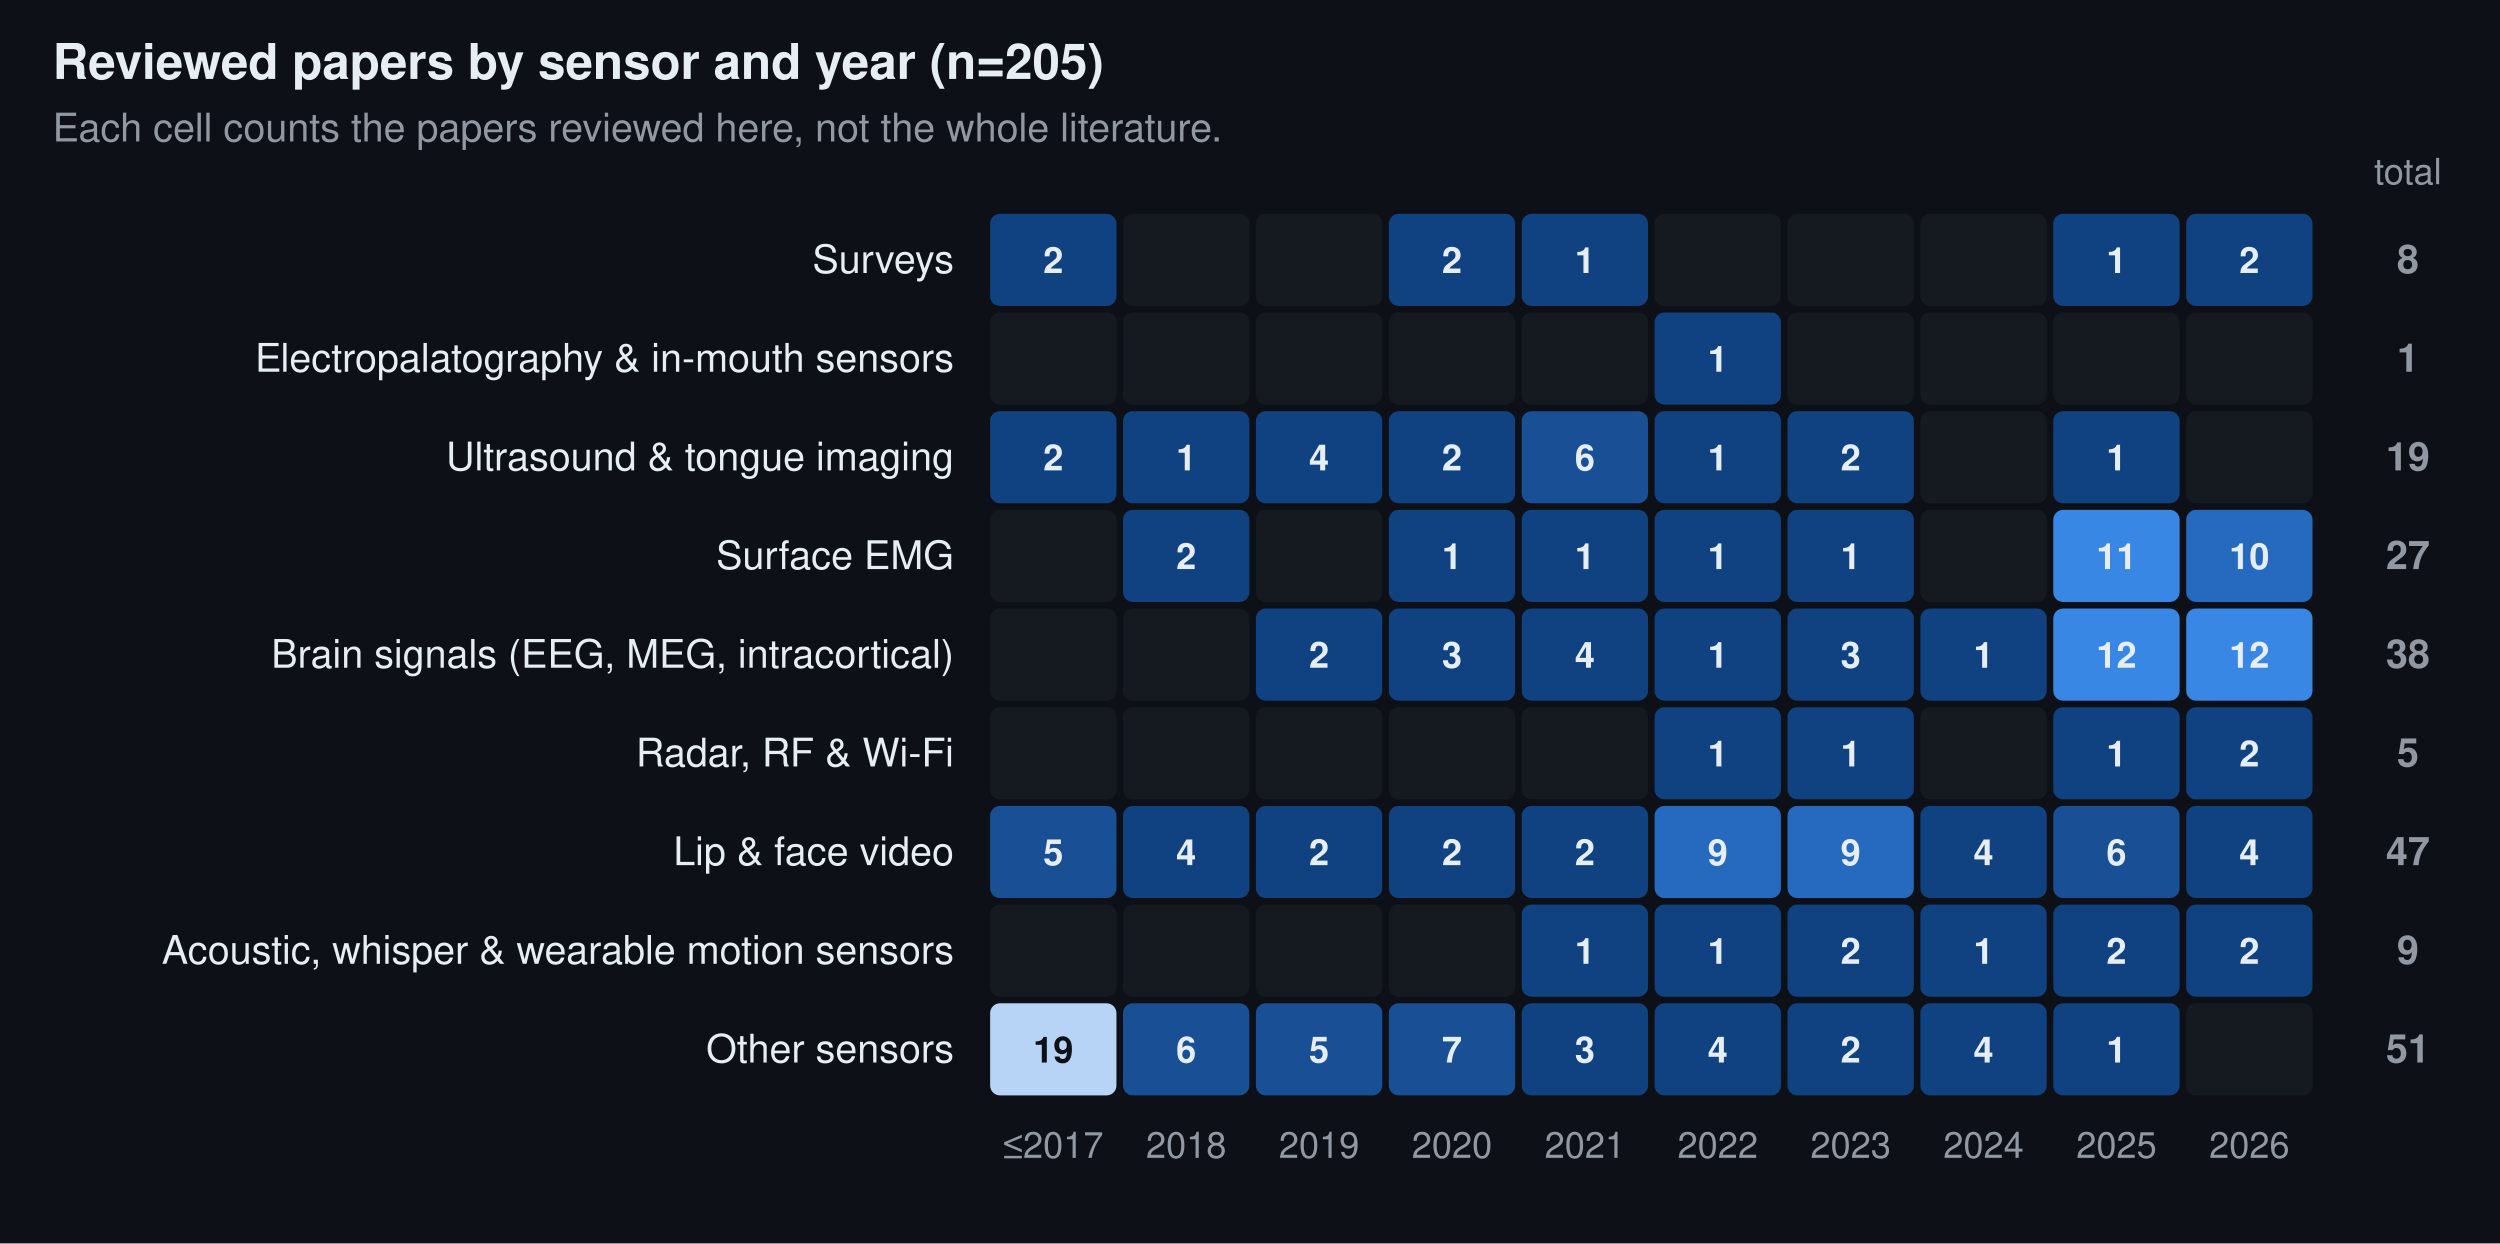
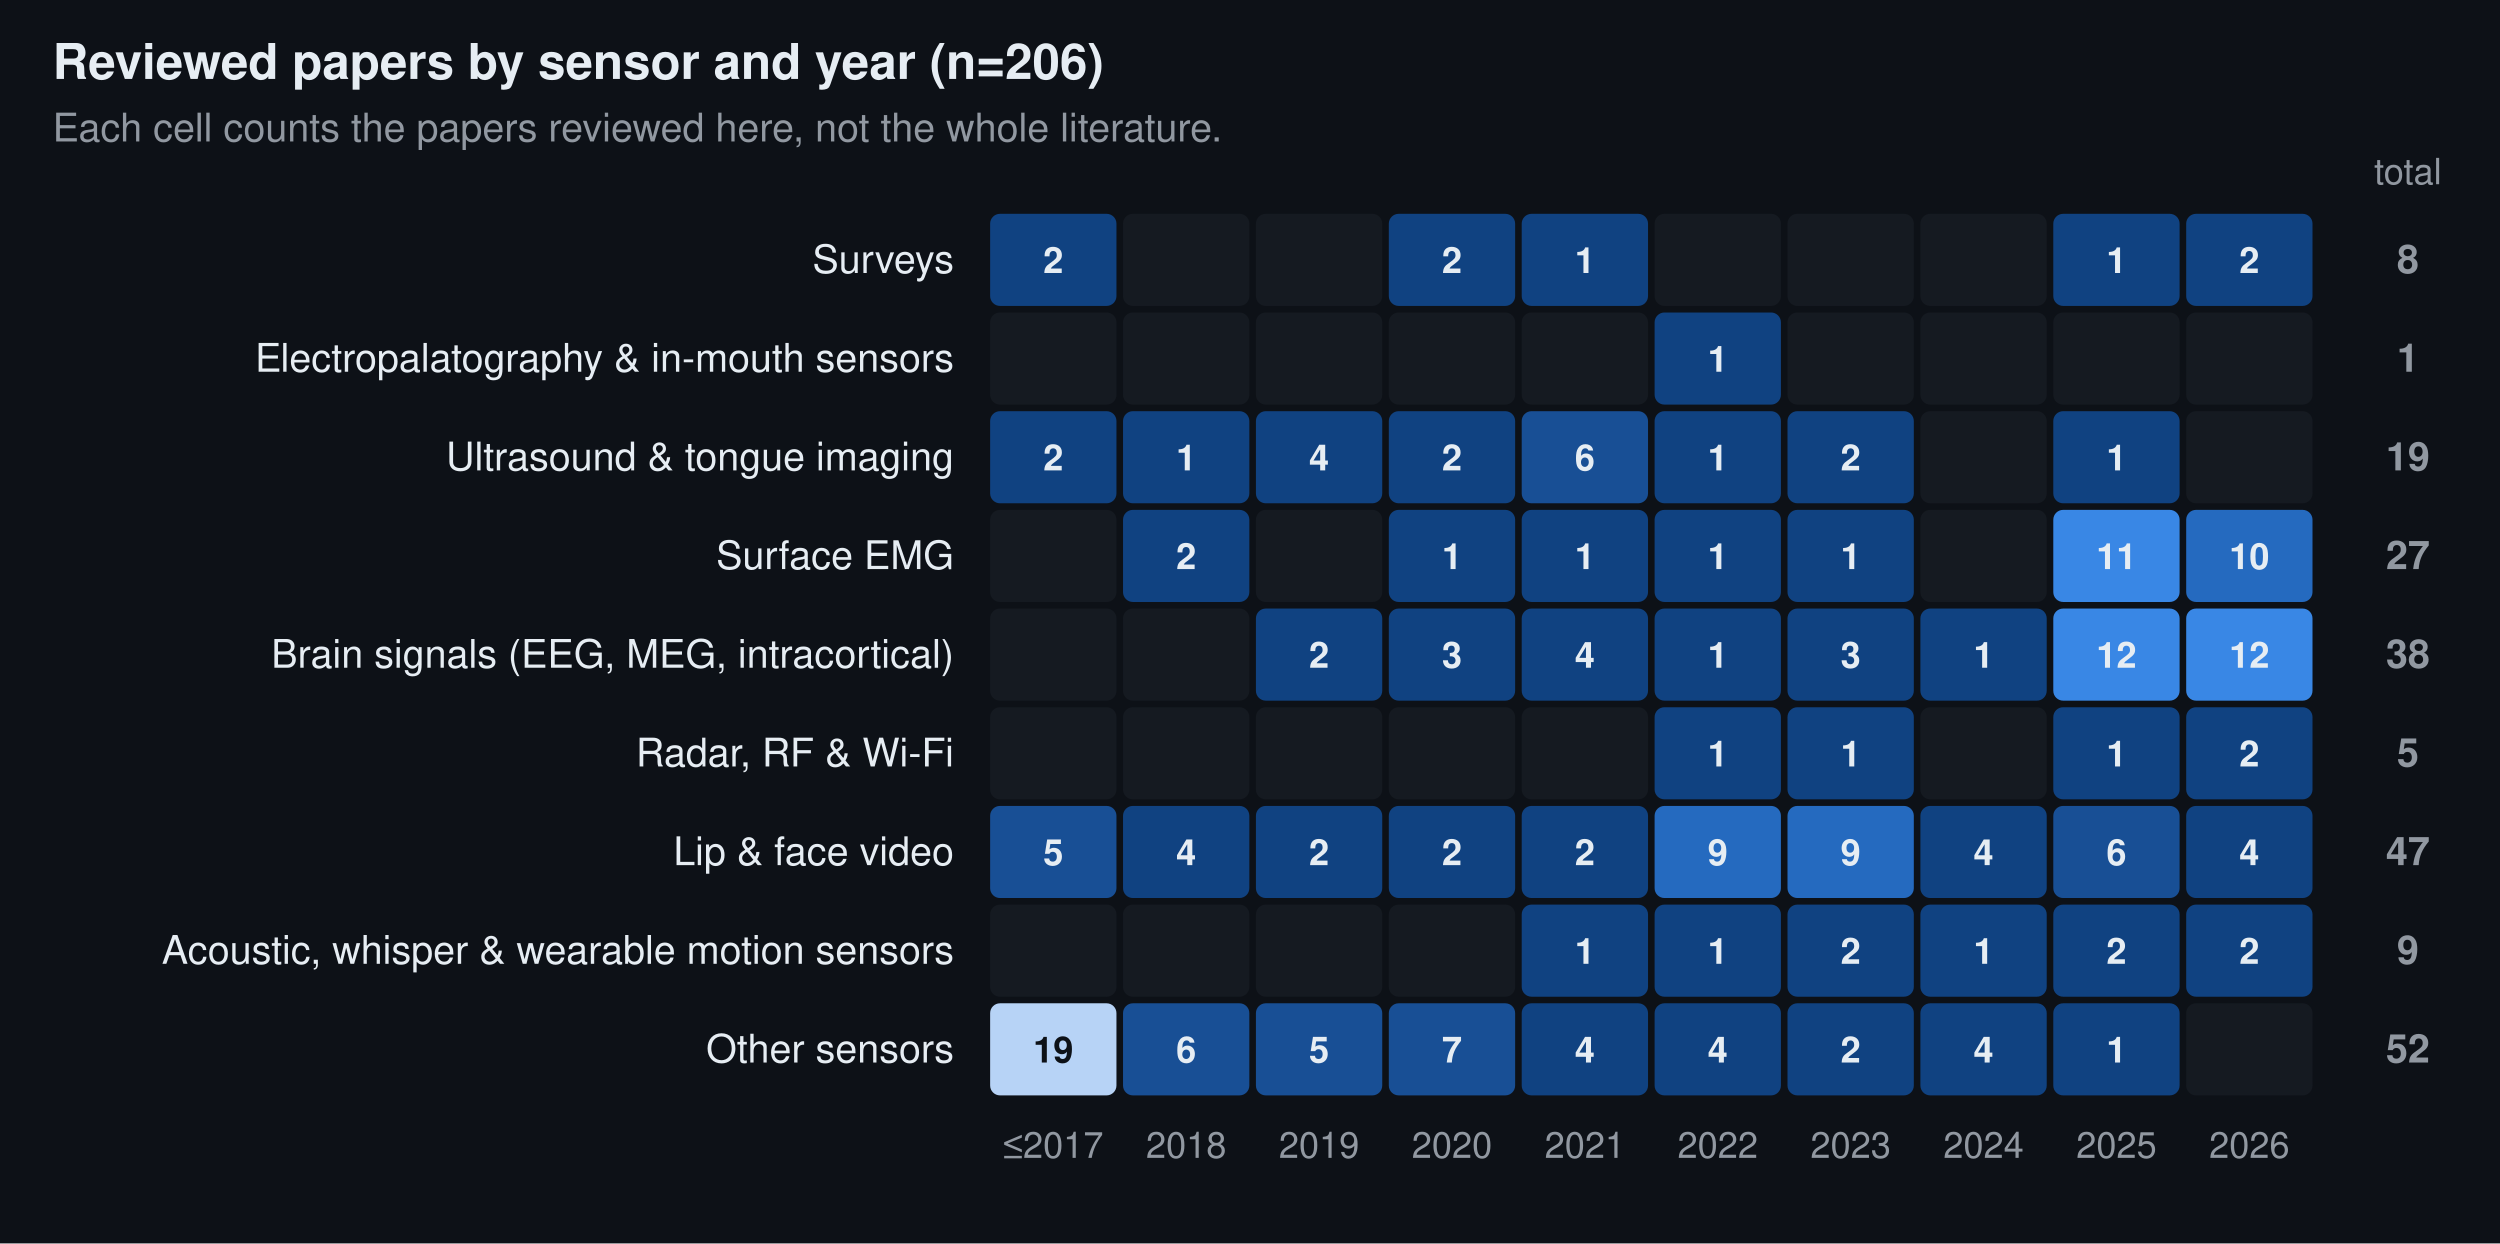
- <svg xmlns="http://www.w3.org/2000/svg" width="760" height="378" viewBox="0 0 760 378" font-family="-apple-system, BlinkMacSystemFont, 'Segoe UI', Helvetica, Arial, sans-serif" role="img" aria-label="Reviewed papers by sensor and year (n=205)">
+ <svg xmlns="http://www.w3.org/2000/svg" width="760" height="378" viewBox="0 0 760 378" font-family="-apple-system, BlinkMacSystemFont, 'Segoe UI', Helvetica, Arial, sans-serif" role="img" aria-label="Reviewed papers by sensor and year (n=206)">
  <rect width="760" height="378" fill="#0d1117" />
-   <text x="16.0" y="24.0" font-size="15" fill="#e6edf3" text-anchor="start" font-weight="600">Reviewed papers by sensor and year (n=205)</text>
+   <text x="16.0" y="24.0" font-size="15" fill="#e6edf3" text-anchor="start" font-weight="600">Reviewed papers by sensor and year (n=206)</text>
  <text x="16.0" y="43.0" font-size="12" fill="#9198a1" text-anchor="start">Each cell counts the papers reviewed here, not the whole literature.</text>
  <text x="320.2" y="352.0" font-size="11" fill="#9198a1" text-anchor="middle">≤2017</text>
  <text x="360.6" y="352.0" font-size="11" fill="#9198a1" text-anchor="middle">2018</text>
  <text x="401.0" y="352.0" font-size="11" fill="#9198a1" text-anchor="middle">2019</text>
  <text x="441.4" y="352.0" font-size="11" fill="#9198a1" text-anchor="middle">2020</text>
  <text x="481.8" y="352.0" font-size="11" fill="#9198a1" text-anchor="middle">2021</text>
  <text x="522.2" y="352.0" font-size="11" fill="#9198a1" text-anchor="middle">2022</text>
  <text x="562.6" y="352.0" font-size="11" fill="#9198a1" text-anchor="middle">2023</text>
  <text x="603.0" y="352.0" font-size="11" fill="#9198a1" text-anchor="middle">2024</text>
  <text x="643.4" y="352.0" font-size="11" fill="#9198a1" text-anchor="middle">2025</text>
  <text x="683.8" y="352.0" font-size="11" fill="#9198a1" text-anchor="middle">2026</text>
  <text x="732.0" y="56.0" font-size="11" fill="#9198a1" text-anchor="middle">total</text>
  <text x="290.0" y="83.0" font-size="12" fill="#e6edf3" text-anchor="end">Surveys</text>
  <rect x="301.0" y="65.0" width="38.4" height="28.0" rx="3" fill="#104281" />
  <text x="320.2" y="83.0" font-size="11" fill="#e6edf3" text-anchor="middle" font-weight="600">2</text>
  <rect x="341.4" y="65.0" width="38.4" height="28.0" rx="3" fill="#151a21" />
  <rect x="381.8" y="65.0" width="38.4" height="28.0" rx="3" fill="#151a21" />
  <rect x="422.2" y="65.0" width="38.4" height="28.0" rx="3" fill="#104281" />
  <text x="441.4" y="83.0" font-size="11" fill="#e6edf3" text-anchor="middle" font-weight="600">2</text>
  <rect x="462.6" y="65.0" width="38.4" height="28.0" rx="3" fill="#104281" />
  <text x="481.8" y="83.0" font-size="11" fill="#e6edf3" text-anchor="middle" font-weight="600">1</text>
  <rect x="503.0" y="65.0" width="38.4" height="28.0" rx="3" fill="#151a21" />
  <rect x="543.4" y="65.0" width="38.4" height="28.0" rx="3" fill="#151a21" />
  <rect x="583.8" y="65.0" width="38.4" height="28.0" rx="3" fill="#151a21" />
  <rect x="624.2" y="65.0" width="38.4" height="28.0" rx="3" fill="#104281" />
  <text x="643.4" y="83.0" font-size="11" fill="#e6edf3" text-anchor="middle" font-weight="600">1</text>
  <rect x="664.6" y="65.0" width="38.4" height="28.0" rx="3" fill="#104281" />
  <text x="683.8" y="83.0" font-size="11" fill="#e6edf3" text-anchor="middle" font-weight="600">2</text>
  <text x="732.0" y="83.0" font-size="12" fill="#9198a1" text-anchor="middle" font-weight="600">8</text>
  <text x="290.0" y="113.0" font-size="12" fill="#e6edf3" text-anchor="end">Electropalatography &amp; in-mouth sensors</text>
  <rect x="301.0" y="95.0" width="38.4" height="28.0" rx="3" fill="#151a21" />
  <rect x="341.4" y="95.0" width="38.4" height="28.0" rx="3" fill="#151a21" />
  <rect x="381.8" y="95.0" width="38.4" height="28.0" rx="3" fill="#151a21" />
  <rect x="422.2" y="95.0" width="38.4" height="28.0" rx="3" fill="#151a21" />
  <rect x="462.6" y="95.0" width="38.4" height="28.0" rx="3" fill="#151a21" />
  <rect x="503.0" y="95.0" width="38.4" height="28.0" rx="3" fill="#104281" />
  <text x="522.2" y="113.0" font-size="11" fill="#e6edf3" text-anchor="middle" font-weight="600">1</text>
  <rect x="543.4" y="95.0" width="38.4" height="28.0" rx="3" fill="#151a21" />
  <rect x="583.8" y="95.0" width="38.4" height="28.0" rx="3" fill="#151a21" />
  <rect x="624.2" y="95.0" width="38.4" height="28.0" rx="3" fill="#151a21" />
  <rect x="664.6" y="95.0" width="38.4" height="28.0" rx="3" fill="#151a21" />
  <text x="732.0" y="113.0" font-size="12" fill="#9198a1" text-anchor="middle" font-weight="600">1</text>
  <text x="290.0" y="143.0" font-size="12" fill="#e6edf3" text-anchor="end">Ultrasound &amp; tongue imaging</text>
  <rect x="301.0" y="125.0" width="38.4" height="28.0" rx="3" fill="#104281" />
  <text x="320.2" y="143.0" font-size="11" fill="#e6edf3" text-anchor="middle" font-weight="600">2</text>
  <rect x="341.4" y="125.0" width="38.4" height="28.0" rx="3" fill="#104281" />
  <text x="360.6" y="143.0" font-size="11" fill="#e6edf3" text-anchor="middle" font-weight="600">1</text>
  <rect x="381.8" y="125.0" width="38.4" height="28.0" rx="3" fill="#104281" />
  <text x="401.0" y="143.0" font-size="11" fill="#e6edf3" text-anchor="middle" font-weight="600">4</text>
  <rect x="422.2" y="125.0" width="38.4" height="28.0" rx="3" fill="#104281" />
  <text x="441.4" y="143.0" font-size="11" fill="#e6edf3" text-anchor="middle" font-weight="600">2</text>
  <rect x="462.6" y="125.0" width="38.4" height="28.0" rx="3" fill="#184f95" />
  <text x="481.8" y="143.0" font-size="11" fill="#e6edf3" text-anchor="middle" font-weight="600">6</text>
  <rect x="503.0" y="125.0" width="38.4" height="28.0" rx="3" fill="#104281" />
  <text x="522.2" y="143.0" font-size="11" fill="#e6edf3" text-anchor="middle" font-weight="600">1</text>
  <rect x="543.4" y="125.0" width="38.4" height="28.0" rx="3" fill="#104281" />
  <text x="562.6" y="143.0" font-size="11" fill="#e6edf3" text-anchor="middle" font-weight="600">2</text>
  <rect x="583.8" y="125.0" width="38.4" height="28.0" rx="3" fill="#151a21" />
  <rect x="624.2" y="125.0" width="38.4" height="28.0" rx="3" fill="#104281" />
  <text x="643.4" y="143.0" font-size="11" fill="#e6edf3" text-anchor="middle" font-weight="600">1</text>
  <rect x="664.6" y="125.0" width="38.4" height="28.0" rx="3" fill="#151a21" />
  <text x="732.0" y="143.0" font-size="12" fill="#9198a1" text-anchor="middle" font-weight="600">19</text>
  <text x="290.0" y="173.0" font-size="12" fill="#e6edf3" text-anchor="end">Surface EMG</text>
  <rect x="301.0" y="155.0" width="38.4" height="28.0" rx="3" fill="#151a21" />
  <rect x="341.4" y="155.0" width="38.4" height="28.0" rx="3" fill="#104281" />
  <text x="360.6" y="173.0" font-size="11" fill="#e6edf3" text-anchor="middle" font-weight="600">2</text>
  <rect x="381.8" y="155.0" width="38.4" height="28.0" rx="3" fill="#151a21" />
  <rect x="422.2" y="155.0" width="38.4" height="28.0" rx="3" fill="#104281" />
  <text x="441.4" y="173.0" font-size="11" fill="#e6edf3" text-anchor="middle" font-weight="600">1</text>
  <rect x="462.6" y="155.0" width="38.4" height="28.0" rx="3" fill="#104281" />
  <text x="481.8" y="173.0" font-size="11" fill="#e6edf3" text-anchor="middle" font-weight="600">1</text>
  <rect x="503.0" y="155.0" width="38.4" height="28.0" rx="3" fill="#104281" />
  <text x="522.2" y="173.0" font-size="11" fill="#e6edf3" text-anchor="middle" font-weight="600">1</text>
  <rect x="543.4" y="155.0" width="38.4" height="28.0" rx="3" fill="#104281" />
  <text x="562.6" y="173.0" font-size="11" fill="#e6edf3" text-anchor="middle" font-weight="600">1</text>
  <rect x="583.8" y="155.0" width="38.4" height="28.0" rx="3" fill="#151a21" />
  <rect x="624.2" y="155.0" width="38.4" height="28.0" rx="3" fill="#3987e5" />
  <text x="643.4" y="173.0" font-size="11" fill="#e6edf3" text-anchor="middle" font-weight="600">11</text>
  <rect x="664.6" y="155.0" width="38.4" height="28.0" rx="3" fill="#256abf" />
  <text x="683.8" y="173.0" font-size="11" fill="#e6edf3" text-anchor="middle" font-weight="600">10</text>
  <text x="732.0" y="173.0" font-size="12" fill="#9198a1" text-anchor="middle" font-weight="600">27</text>
  <text x="290.0" y="203.0" font-size="12" fill="#e6edf3" text-anchor="end">Brain signals (EEG, MEG, intracortical)</text>
  <rect x="301.0" y="185.0" width="38.4" height="28.0" rx="3" fill="#151a21" />
  <rect x="341.4" y="185.0" width="38.4" height="28.0" rx="3" fill="#151a21" />
  <rect x="381.8" y="185.0" width="38.4" height="28.0" rx="3" fill="#104281" />
  <text x="401.0" y="203.0" font-size="11" fill="#e6edf3" text-anchor="middle" font-weight="600">2</text>
  <rect x="422.2" y="185.0" width="38.4" height="28.0" rx="3" fill="#104281" />
  <text x="441.4" y="203.0" font-size="11" fill="#e6edf3" text-anchor="middle" font-weight="600">3</text>
  <rect x="462.6" y="185.0" width="38.4" height="28.0" rx="3" fill="#104281" />
  <text x="481.8" y="203.0" font-size="11" fill="#e6edf3" text-anchor="middle" font-weight="600">4</text>
  <rect x="503.0" y="185.0" width="38.4" height="28.0" rx="3" fill="#104281" />
  <text x="522.2" y="203.0" font-size="11" fill="#e6edf3" text-anchor="middle" font-weight="600">1</text>
  <rect x="543.4" y="185.0" width="38.4" height="28.0" rx="3" fill="#104281" />
  <text x="562.6" y="203.0" font-size="11" fill="#e6edf3" text-anchor="middle" font-weight="600">3</text>
  <rect x="583.8" y="185.0" width="38.4" height="28.0" rx="3" fill="#104281" />
  <text x="603.0" y="203.0" font-size="11" fill="#e6edf3" text-anchor="middle" font-weight="600">1</text>
  <rect x="624.2" y="185.0" width="38.4" height="28.0" rx="3" fill="#3987e5" />
  <text x="643.4" y="203.0" font-size="11" fill="#e6edf3" text-anchor="middle" font-weight="600">12</text>
  <rect x="664.6" y="185.0" width="38.4" height="28.0" rx="3" fill="#3987e5" />
  <text x="683.8" y="203.0" font-size="11" fill="#e6edf3" text-anchor="middle" font-weight="600">12</text>
  <text x="732.0" y="203.0" font-size="12" fill="#9198a1" text-anchor="middle" font-weight="600">38</text>
  <text x="290.0" y="233.0" font-size="12" fill="#e6edf3" text-anchor="end">Radar, RF &amp; Wi-Fi</text>
  <rect x="301.0" y="215.0" width="38.4" height="28.0" rx="3" fill="#151a21" />
  <rect x="341.4" y="215.0" width="38.4" height="28.0" rx="3" fill="#151a21" />
  <rect x="381.8" y="215.0" width="38.4" height="28.0" rx="3" fill="#151a21" />
  <rect x="422.2" y="215.0" width="38.4" height="28.0" rx="3" fill="#151a21" />
  <rect x="462.6" y="215.0" width="38.4" height="28.0" rx="3" fill="#151a21" />
  <rect x="503.0" y="215.0" width="38.4" height="28.0" rx="3" fill="#104281" />
  <text x="522.2" y="233.0" font-size="11" fill="#e6edf3" text-anchor="middle" font-weight="600">1</text>
  <rect x="543.4" y="215.0" width="38.4" height="28.0" rx="3" fill="#104281" />
  <text x="562.6" y="233.0" font-size="11" fill="#e6edf3" text-anchor="middle" font-weight="600">1</text>
  <rect x="583.8" y="215.0" width="38.4" height="28.0" rx="3" fill="#151a21" />
  <rect x="624.2" y="215.0" width="38.4" height="28.0" rx="3" fill="#104281" />
  <text x="643.4" y="233.0" font-size="11" fill="#e6edf3" text-anchor="middle" font-weight="600">1</text>
  <rect x="664.6" y="215.0" width="38.4" height="28.0" rx="3" fill="#104281" />
  <text x="683.8" y="233.0" font-size="11" fill="#e6edf3" text-anchor="middle" font-weight="600">2</text>
  <text x="732.0" y="233.0" font-size="12" fill="#9198a1" text-anchor="middle" font-weight="600">5</text>
  <text x="290.0" y="263.0" font-size="12" fill="#e6edf3" text-anchor="end">Lip &amp; face video</text>
  <rect x="301.0" y="245.0" width="38.4" height="28.0" rx="3" fill="#184f95" />
  <text x="320.2" y="263.0" font-size="11" fill="#e6edf3" text-anchor="middle" font-weight="600">5</text>
  <rect x="341.4" y="245.0" width="38.4" height="28.0" rx="3" fill="#104281" />
  <text x="360.6" y="263.0" font-size="11" fill="#e6edf3" text-anchor="middle" font-weight="600">4</text>
  <rect x="381.8" y="245.0" width="38.4" height="28.0" rx="3" fill="#104281" />
  <text x="401.0" y="263.0" font-size="11" fill="#e6edf3" text-anchor="middle" font-weight="600">2</text>
  <rect x="422.2" y="245.0" width="38.4" height="28.0" rx="3" fill="#104281" />
  <text x="441.4" y="263.0" font-size="11" fill="#e6edf3" text-anchor="middle" font-weight="600">2</text>
  <rect x="462.6" y="245.0" width="38.4" height="28.0" rx="3" fill="#104281" />
  <text x="481.8" y="263.0" font-size="11" fill="#e6edf3" text-anchor="middle" font-weight="600">2</text>
  <rect x="503.0" y="245.0" width="38.4" height="28.0" rx="3" fill="#256abf" />
  <text x="522.2" y="263.0" font-size="11" fill="#e6edf3" text-anchor="middle" font-weight="600">9</text>
  <rect x="543.4" y="245.0" width="38.4" height="28.0" rx="3" fill="#256abf" />
  <text x="562.6" y="263.0" font-size="11" fill="#e6edf3" text-anchor="middle" font-weight="600">9</text>
  <rect x="583.8" y="245.0" width="38.4" height="28.0" rx="3" fill="#104281" />
  <text x="603.0" y="263.0" font-size="11" fill="#e6edf3" text-anchor="middle" font-weight="600">4</text>
  <rect x="624.2" y="245.0" width="38.4" height="28.0" rx="3" fill="#184f95" />
  <text x="643.4" y="263.0" font-size="11" fill="#e6edf3" text-anchor="middle" font-weight="600">6</text>
  <rect x="664.6" y="245.0" width="38.4" height="28.0" rx="3" fill="#104281" />
  <text x="683.8" y="263.0" font-size="11" fill="#e6edf3" text-anchor="middle" font-weight="600">4</text>
  <text x="732.0" y="263.0" font-size="12" fill="#9198a1" text-anchor="middle" font-weight="600">47</text>
  <text x="290.0" y="293.0" font-size="12" fill="#e6edf3" text-anchor="end">Acoustic, whisper &amp; wearable motion sensors</text>
  <rect x="301.0" y="275.0" width="38.4" height="28.0" rx="3" fill="#151a21" />
  <rect x="341.4" y="275.0" width="38.4" height="28.0" rx="3" fill="#151a21" />
  <rect x="381.8" y="275.0" width="38.4" height="28.0" rx="3" fill="#151a21" />
  <rect x="422.2" y="275.0" width="38.4" height="28.0" rx="3" fill="#151a21" />
  <rect x="462.6" y="275.0" width="38.4" height="28.0" rx="3" fill="#104281" />
  <text x="481.8" y="293.0" font-size="11" fill="#e6edf3" text-anchor="middle" font-weight="600">1</text>
  <rect x="503.0" y="275.0" width="38.4" height="28.0" rx="3" fill="#104281" />
  <text x="522.2" y="293.0" font-size="11" fill="#e6edf3" text-anchor="middle" font-weight="600">1</text>
  <rect x="543.4" y="275.0" width="38.4" height="28.0" rx="3" fill="#104281" />
  <text x="562.6" y="293.0" font-size="11" fill="#e6edf3" text-anchor="middle" font-weight="600">2</text>
  <rect x="583.8" y="275.0" width="38.4" height="28.0" rx="3" fill="#104281" />
  <text x="603.0" y="293.0" font-size="11" fill="#e6edf3" text-anchor="middle" font-weight="600">1</text>
  <rect x="624.2" y="275.0" width="38.4" height="28.0" rx="3" fill="#104281" />
  <text x="643.4" y="293.0" font-size="11" fill="#e6edf3" text-anchor="middle" font-weight="600">2</text>
  <rect x="664.6" y="275.0" width="38.4" height="28.0" rx="3" fill="#104281" />
  <text x="683.8" y="293.0" font-size="11" fill="#e6edf3" text-anchor="middle" font-weight="600">2</text>
  <text x="732.0" y="293.0" font-size="12" fill="#9198a1" text-anchor="middle" font-weight="600">9</text>
  <text x="290.0" y="323.0" font-size="12" fill="#e6edf3" text-anchor="end">Other sensors</text>
  <rect x="301.0" y="305.0" width="38.4" height="28.0" rx="3" fill="#b7d3f6" />
  <text x="320.2" y="323.0" font-size="11" fill="#0d1117" text-anchor="middle" font-weight="600">19</text>
  <rect x="341.4" y="305.0" width="38.4" height="28.0" rx="3" fill="#184f95" />
  <text x="360.6" y="323.0" font-size="11" fill="#e6edf3" text-anchor="middle" font-weight="600">6</text>
  <rect x="381.8" y="305.0" width="38.4" height="28.0" rx="3" fill="#184f95" />
  <text x="401.0" y="323.0" font-size="11" fill="#e6edf3" text-anchor="middle" font-weight="600">5</text>
  <rect x="422.2" y="305.0" width="38.4" height="28.0" rx="3" fill="#184f95" />
  <text x="441.4" y="323.0" font-size="11" fill="#e6edf3" text-anchor="middle" font-weight="600">7</text>
  <rect x="462.6" y="305.0" width="38.4" height="28.0" rx="3" fill="#104281" />
-   <text x="481.8" y="323.0" font-size="11" fill="#e6edf3" text-anchor="middle" font-weight="600">3</text>
+   <text x="481.8" y="323.0" font-size="11" fill="#e6edf3" text-anchor="middle" font-weight="600">4</text>
  <rect x="503.0" y="305.0" width="38.4" height="28.0" rx="3" fill="#104281" />
  <text x="522.2" y="323.0" font-size="11" fill="#e6edf3" text-anchor="middle" font-weight="600">4</text>
  <rect x="543.4" y="305.0" width="38.4" height="28.0" rx="3" fill="#104281" />
  <text x="562.6" y="323.0" font-size="11" fill="#e6edf3" text-anchor="middle" font-weight="600">2</text>
  <rect x="583.8" y="305.0" width="38.4" height="28.0" rx="3" fill="#104281" />
  <text x="603.0" y="323.0" font-size="11" fill="#e6edf3" text-anchor="middle" font-weight="600">4</text>
  <rect x="624.2" y="305.0" width="38.4" height="28.0" rx="3" fill="#104281" />
  <text x="643.4" y="323.0" font-size="11" fill="#e6edf3" text-anchor="middle" font-weight="600">1</text>
  <rect x="664.6" y="305.0" width="38.4" height="28.0" rx="3" fill="#151a21" />
-   <text x="732.0" y="323.0" font-size="12" fill="#9198a1" text-anchor="middle" font-weight="600">51</text>
+   <text x="732.0" y="323.0" font-size="12" fill="#9198a1" text-anchor="middle" font-weight="600">52</text>
</svg>
